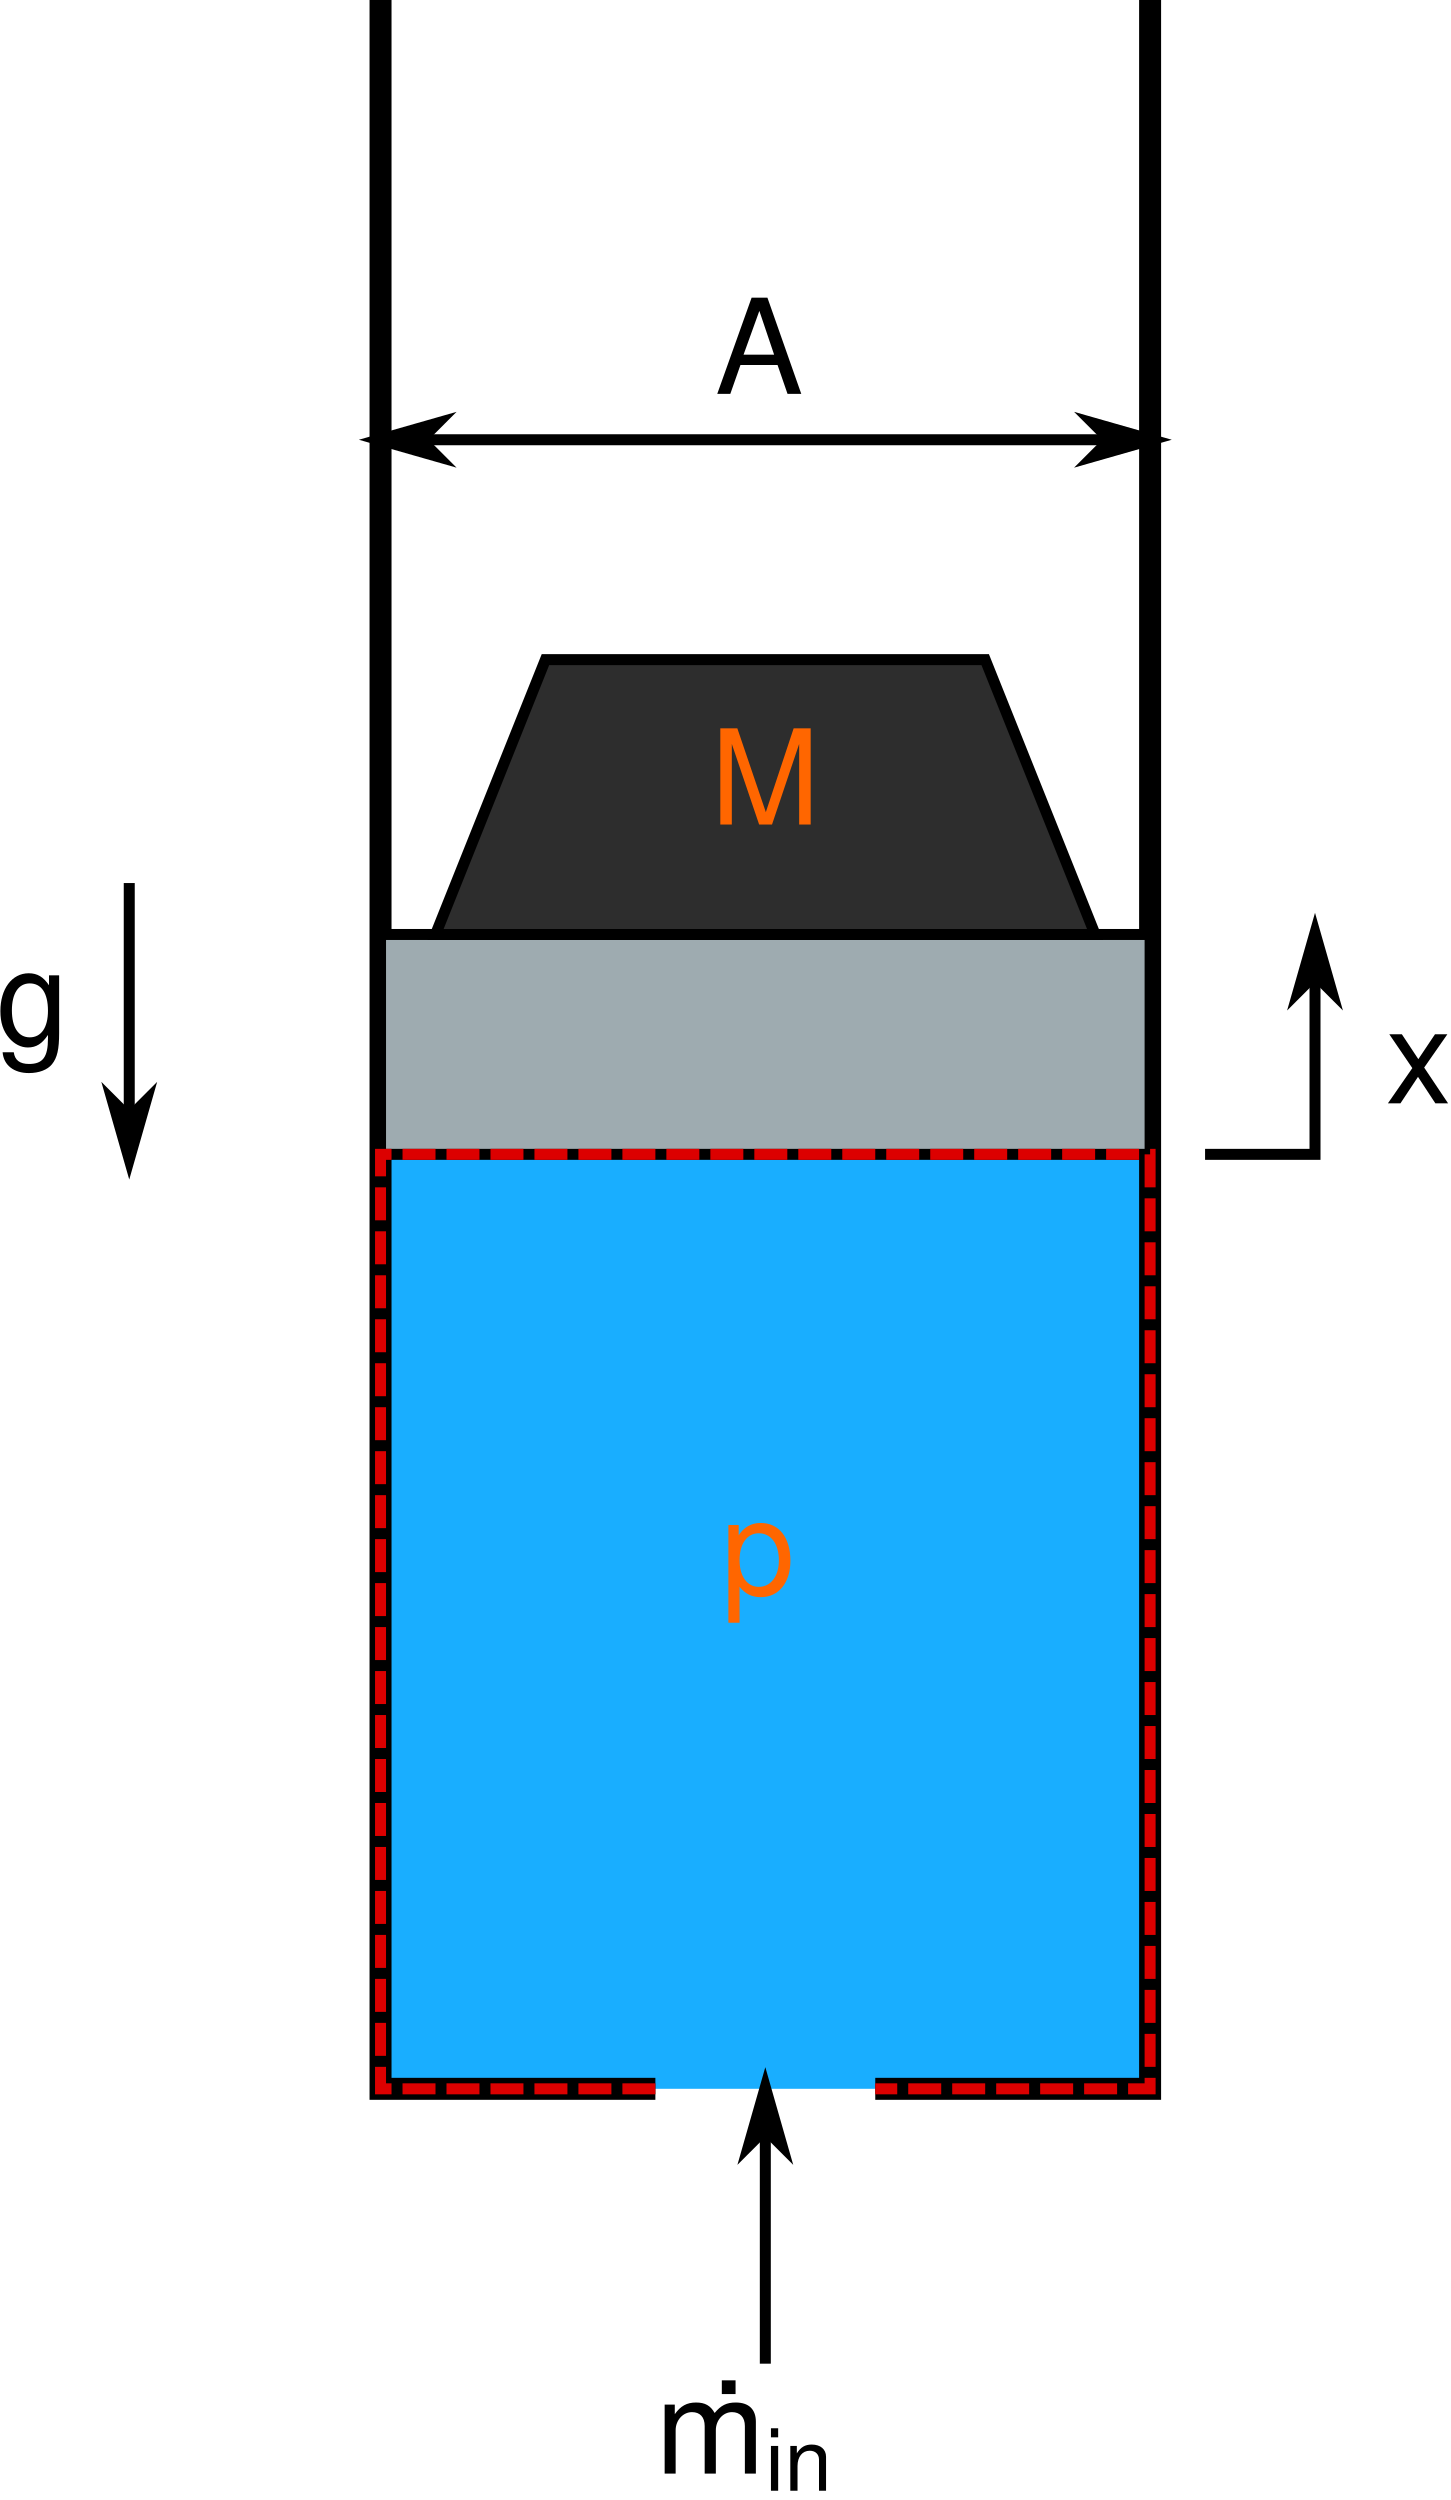
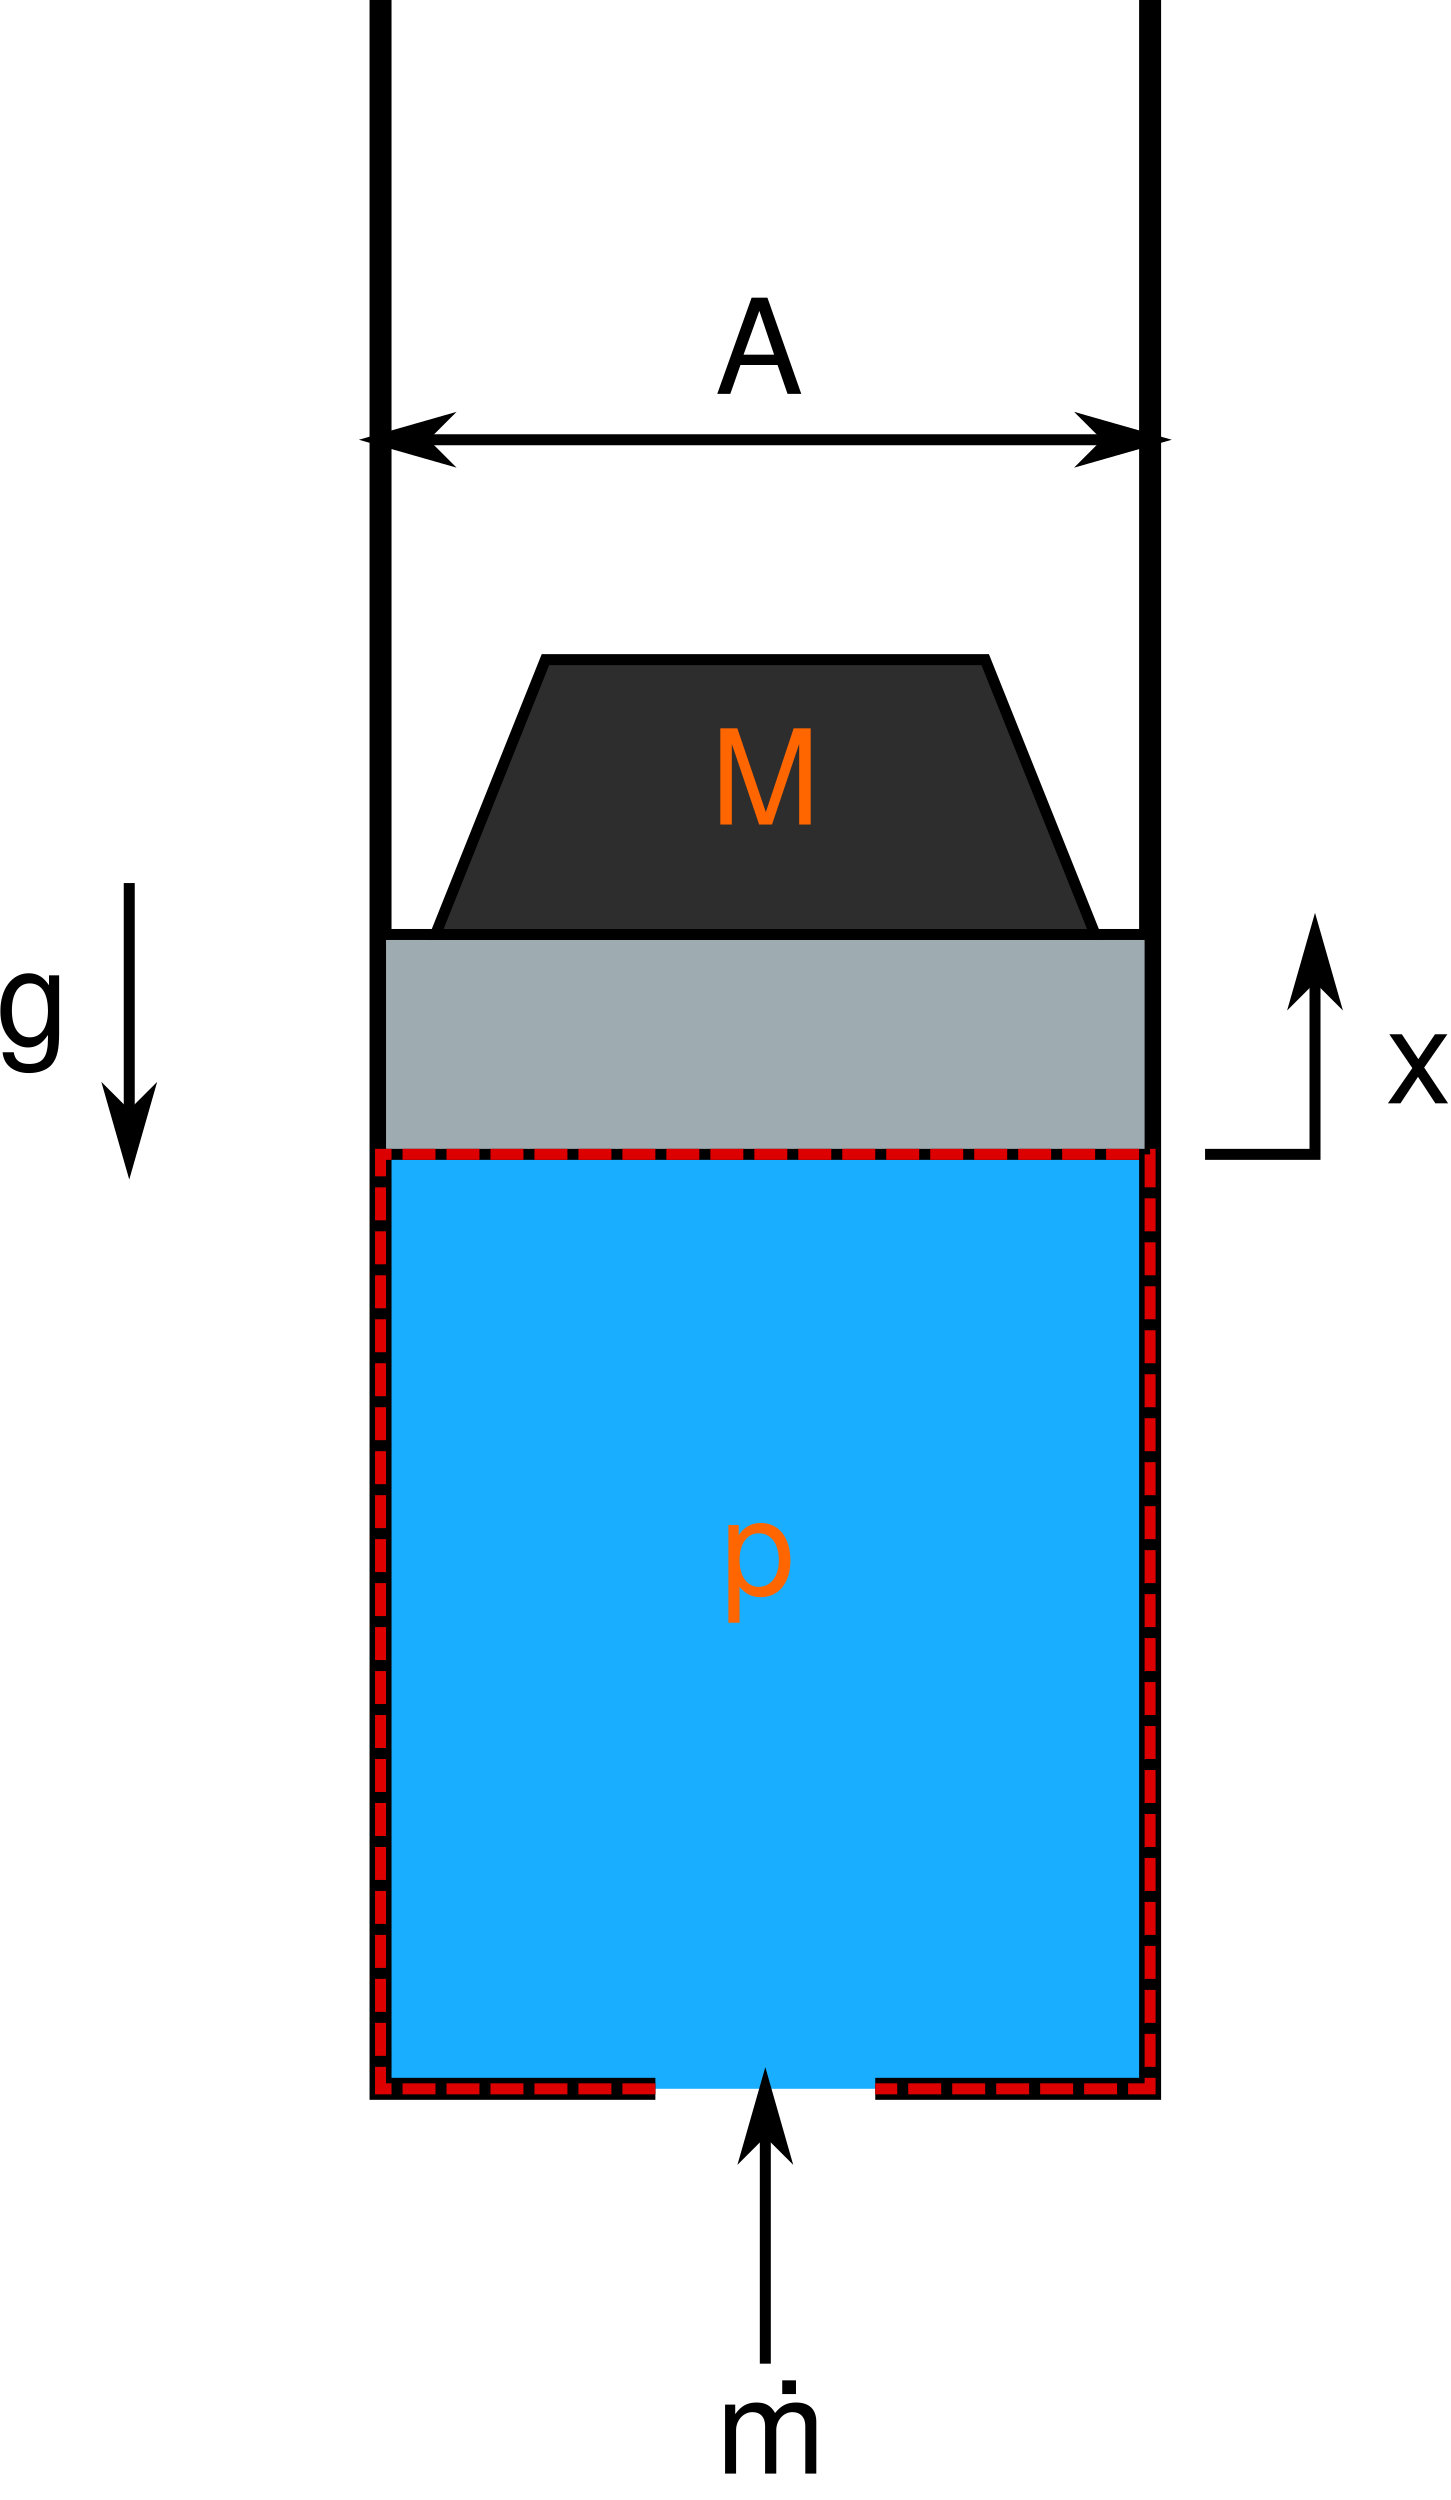
<svg xmlns="http://www.w3.org/2000/svg" width="131.954" height="227.4" id="svg5121" version="1.1">
  <defs id="defs5123">
    <marker orient="auto" refY="0" refX="0" id="Arrow1Mstart" style="overflow:visible">
      <path id="path3844" d="M 0,0 5,-5 -12.5,0 5,5 Z" style="fill-rule:evenodd;stroke:#000000;stroke-width:1pt" transform="matrix(0.4,0,0,0.4,4,0)" />
    </marker>
    <marker orient="auto" refY="0" refX="0" id="Arrow1Mend" style="overflow:visible">
      <path id="path3847" d="M 0,0 5,-5 -12.5,0 5,5 Z" style="fill-rule:evenodd;stroke:#000000;stroke-width:1pt" transform="matrix(-0.4,0,0,-0.4,-4,0)" />
    </marker>
    <marker orient="auto" refY="0" refX="0" id="marker5143" style="overflow:visible">
      <path id="path5145" d="M 0,0 5,-5 -12.5,0 5,5 Z" style="fill-rule:evenodd;stroke:#000000;stroke-width:1pt" transform="matrix(-0.4,0,0,-0.4,-4,0)" />
    </marker>
    <marker orient="auto" refY="0" refX="0" id="Arrow1Mend-4" style="overflow:visible">
      <path id="path3847-2" d="M 0,0 5,-5 -12.5,0 5,5 Z" style="fill-rule:evenodd;stroke:#000000;stroke-width:1pt" transform="matrix(-0.4,0,0,-0.4,-4,0)" />
    </marker>
    <marker orient="auto" refY="0" refX="0" id="Arrow1Mend-2" style="overflow:visible">
      <path id="path3847-21" d="M 0,0 5,-5 -12.5,0 5,5 Z" style="fill-rule:evenodd;stroke:#000000;stroke-width:1pt" transform="matrix(-0.4,0,0,-0.4,-4,0)" />
    </marker>
  </defs>
  <g id="layer1" transform="translate(-325.3867,-402.3622)">
-     <text xml:space="preserve" style="font-style:normal;font-variant:normal;font-weight:normal;font-stretch:normal;line-height:0%;font-family:Helvetica;-inkscape-font-specification:Helvetica;letter-spacing:0px;word-spacing:0px;fill:#000000;fill-opacity:1;stroke:none" x="385" y="627.362" id="text5089">
-       <tspan id="tspan5091" x="385" y="627.362" style="font-size:12px;line-height:1.25">ṁ<tspan style="font-size:65.001%;baseline-shift:sub" id="tspan5093">in</tspan>
+     <text xml:space="preserve" style="font-style:normal;font-variant:normal;font-weight:normal;font-stretch:normal;line-height:0%;font-family:Helvetica;-inkscape-font-specification:Helvetica;letter-spacing:0px;word-spacing:0px;fill:#000000;fill-opacity:1;stroke:none" x="390.495" y="627.362" id="text5089">
+       <tspan id="tspan5091" x="390.495" y="627.362" style="font-size:12px;line-height:1.25">ṁ<tspan style="font-size:65.001%;baseline-shift:sub" id="tspan5093" />
      </tspan>
    </text>
    <path style="fill:#19aeff;stroke:none" d="m 430,507.362 h -70 v 25 20 40 h 70 v -40 c 0,0 0,-20 0,-19.286 z" id="path3761-1" />
    <path style="fill:none;stroke:#000000;stroke-width:2;stroke-linecap:butt;stroke-linejoin:miter;stroke-miterlimit:4;stroke-dasharray:none;stroke-opacity:1" d="m 405,592.362 h 25 v -40 -20 -130 m -70,0 v 190 h 25" id="path2987-7" />
    <path style="fill:#9eabb0;stroke:#000000;stroke-width:1px;stroke-linecap:butt;stroke-linejoin:miter;stroke-opacity:1" d="m 410,487.362 h 20 v 20 h -70 v -20 h 20 z" id="path2989-4" />
    <path style="fill:none;stroke:#000000;stroke-width:1px;stroke-linecap:butt;stroke-linejoin:miter;stroke-opacity:1;marker-end:url(#Arrow1Mend)" d="m 395,617.362 v -25" id="path4371" />
    <path style="fill:none;stroke:#dc0000;stroke-width:1;stroke-linecap:butt;stroke-linejoin:miter;stroke-miterlimit:4;stroke-dasharray:3, 1;stroke-dashoffset:0;stroke-opacity:1" d="m 385,592.362 h -25 v -85 h 70 v 85 h -25" id="path5119" />
    <path style="fill:#2d2d2d;stroke:#000000;stroke-width:1px;stroke-linecap:butt;stroke-linejoin:miter;stroke-opacity:1" d="m 375,462.362 -10,25 h 60 l -10,-25 z" id="path5210" />
    <path style="fill:none;stroke:#000000;stroke-width:1px;stroke-linecap:butt;stroke-linejoin:miter;stroke-opacity:1;marker-end:url(#Arrow1Mend)" d="m 337.143,482.684 v 25" id="path4371-3" />
    <text xml:space="preserve" style="font-style:normal;font-variant:normal;font-weight:normal;font-stretch:normal;line-height:0%;font-family:Helvetica;-inkscape-font-specification:Helvetica;letter-spacing:0px;word-spacing:0px;fill:#000000;fill-opacity:1;stroke:none" x="325" y="497.362" id="text5236">
      <tspan id="tspan5238" x="325" y="497.362" style="font-size:12px;line-height:1.25">g</tspan>
    </text>
    <path style="fill:none;stroke:#000000;stroke-width:1px;stroke-linecap:butt;stroke-linejoin:miter;stroke-opacity:1;marker-end:url(#Arrow1Mend)" d="m 435,507.362 h 10 v -20" id="path4371-6" />
    <text xml:space="preserve" style="font-style:normal;font-variant:normal;font-weight:normal;font-stretch:normal;line-height:0%;font-family:Helvetica;-inkscape-font-specification:Helvetica;letter-spacing:0px;word-spacing:0px;fill:#000000;fill-opacity:1;stroke:none" x="451.429" y="502.719" id="text5264">
      <tspan id="tspan5266" x="451.429" y="502.719" style="font-size:12px;line-height:1.25">x</tspan>
    </text>
    <text xml:space="preserve" style="font-style:normal;font-variant:normal;font-weight:normal;font-stretch:normal;line-height:0%;font-family:Helvetica;-inkscape-font-specification:Helvetica;letter-spacing:0px;word-spacing:0px;fill:#ff6600;fill-opacity:1;stroke:none" x="390" y="477.362" id="text5268">
      <tspan id="tspan5270" x="390" y="477.362" style="font-size:12px;line-height:1.25">M</tspan>
    </text>
    <text xml:space="preserve" style="font-style:normal;font-variant:normal;font-weight:normal;font-stretch:normal;line-height:0%;font-family:Helvetica;-inkscape-font-specification:Helvetica;letter-spacing:0px;word-spacing:0px;fill:#ff6600;fill-opacity:1;stroke:none" x="391" y="547.362" id="text5268-8">
      <tspan id="tspan5270-5" x="391" y="547.362" style="font-size:12px;line-height:1.25">p</tspan>
    </text>
    <path style="fill:none;stroke:#000000;stroke-width:1px;stroke-linecap:butt;stroke-linejoin:miter;stroke-opacity:1;marker-start:url(#Arrow1Mstart);marker-end:url(#Arrow1Mend-2)" d="m 360,442.362 h 70" id="path5293" />
    <text xml:space="preserve" style="font-style:normal;font-variant:normal;font-weight:normal;font-stretch:normal;line-height:0%;font-family:Helvetica;-inkscape-font-specification:Helvetica;letter-spacing:0px;word-spacing:0px;fill:#000000;fill-opacity:1;stroke:none" x="390.424" y="438.189" id="text6209">
      <tspan id="tspan6211" x="390.424" y="438.189" style="font-size:12px;line-height:1.25">A</tspan>
    </text>
  </g>
</svg>
